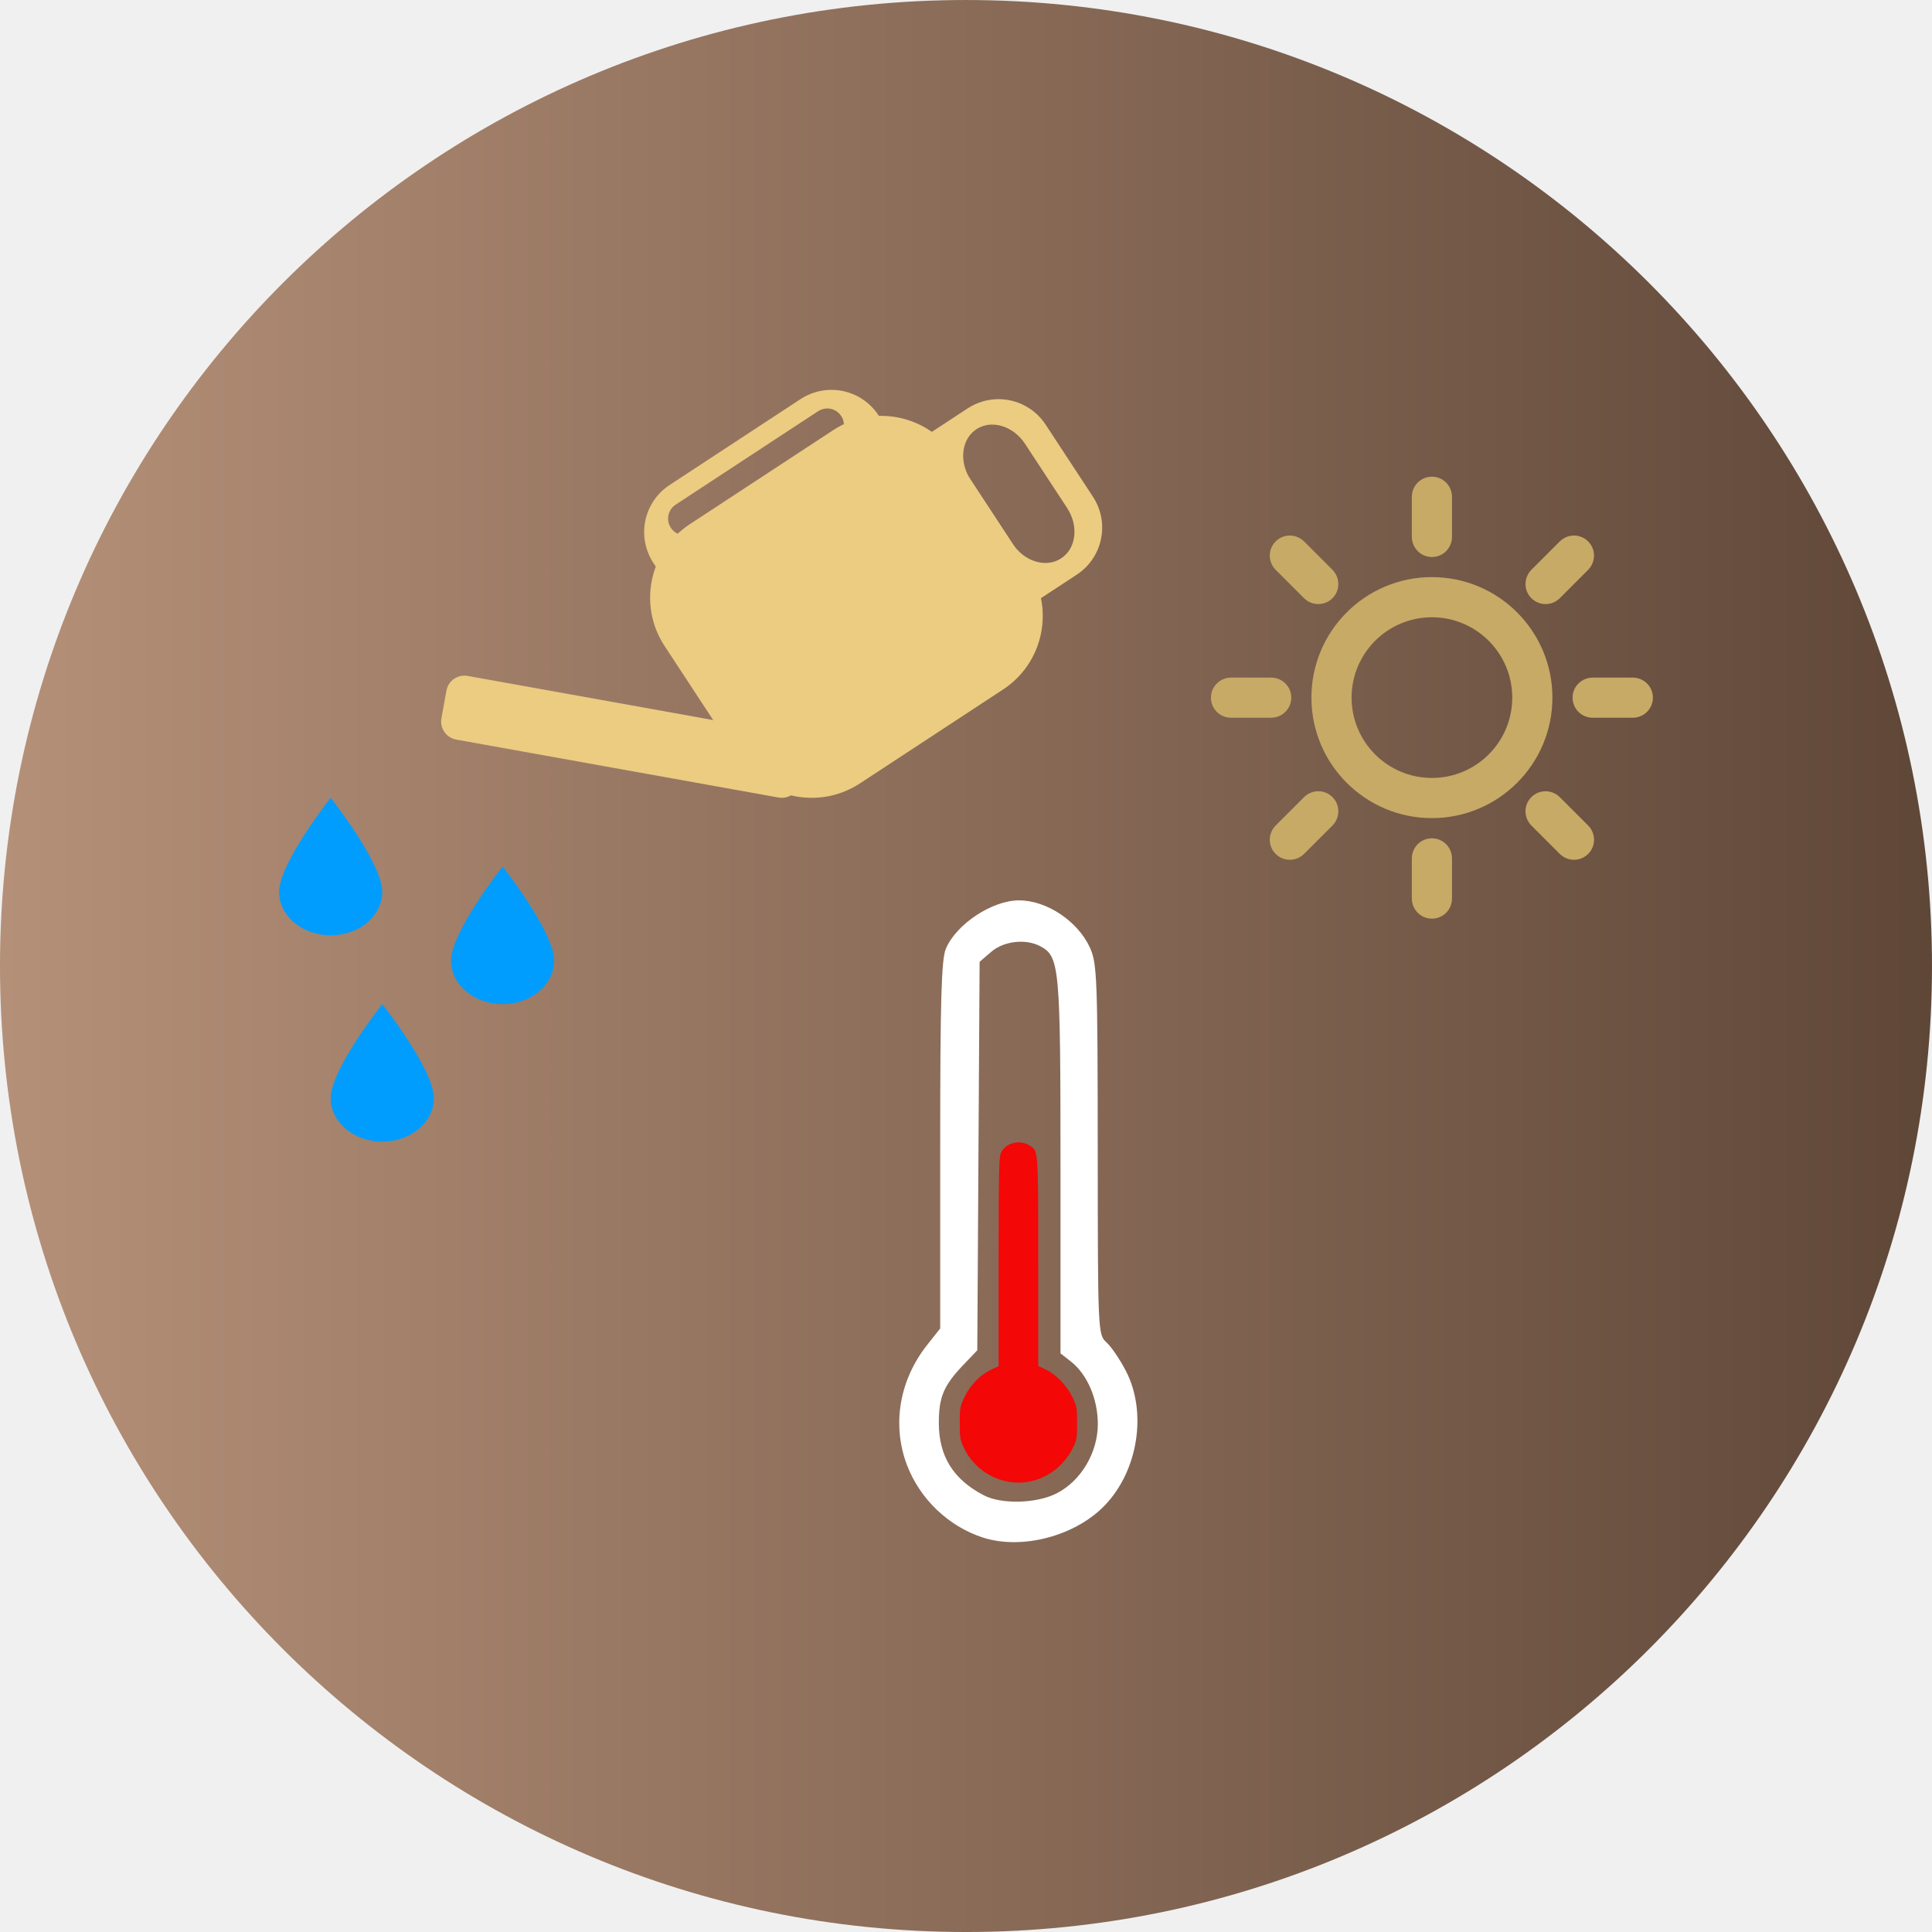
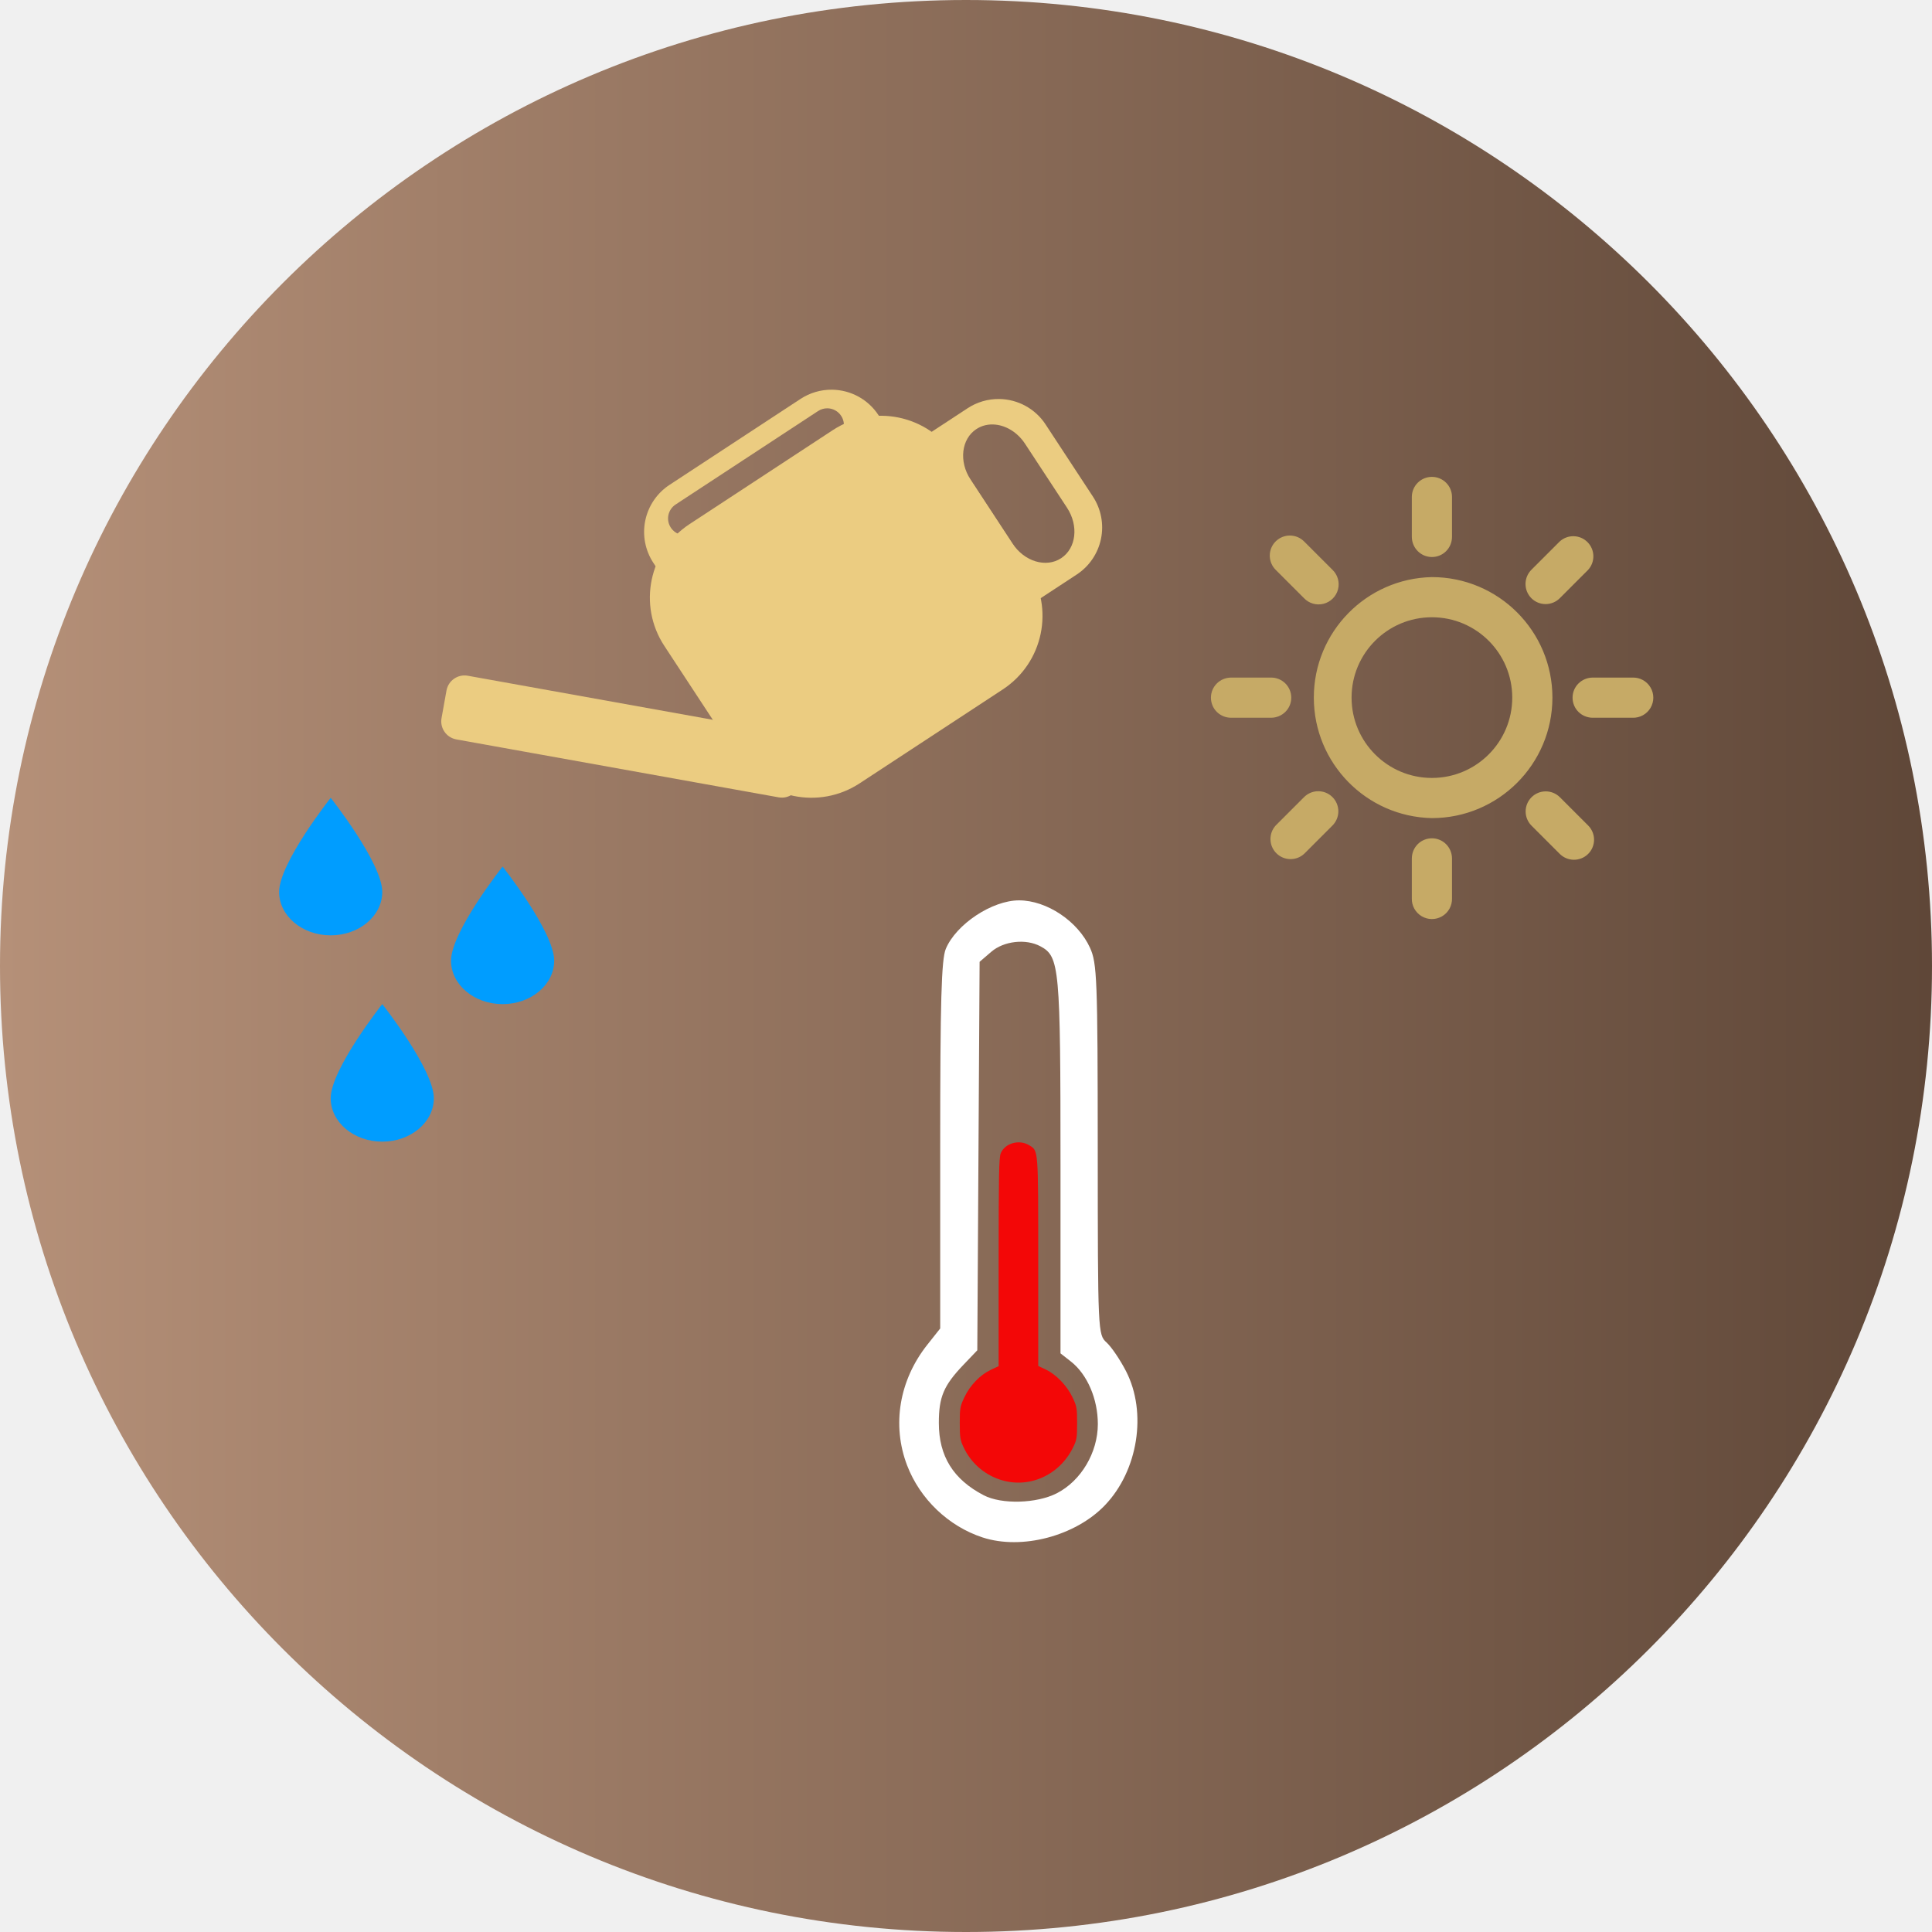
- <svg xmlns="http://www.w3.org/2000/svg" xmlns:xlink="http://www.w3.org/1999/xlink" version="1.1" id="svg8027" viewBox="0 0 117.29 117.29" height="33.102mm" width="33.102mm">
-   <defs id="defs8029">
-     <linearGradient id="linearGradient4788">
-       <stop id="stop4790" offset="0" style="stop-color:#b59078;stop-opacity:1" />
-       <stop id="stop4792" offset="1" style="stop-color:#5f4738;stop-opacity:1" />
+ <svg xmlns="http://www.w3.org/2000/svg" xmlns:xlink="http://www.w3.org/1999/xlink" viewBox="0 0 117.29 117.29" height="125.11" width="125.11">
+   <defs>
+     <linearGradient id="a">
+       <stop offset="0" stop-color="#b59078" />
+       <stop offset="1" stop-color="#5f4738" />
    </linearGradient>
-     <linearGradient y2="5524.197" x2="1713.945" y1="5524.197" x1="1596.654" gradientTransform="translate(-280.2357,31.2823)" gradientUnits="userSpaceOnUse" id="linearGradient7652" xlink:href="#linearGradient4788" />
+     <linearGradient y2="5524.197" x2="1713.945" y1="5524.197" x1="1596.654" gradientTransform="translate(-280.236 31.282)" gradientUnits="userSpaceOnUse" id="b" xlink:href="#a" />
  </defs>
-   <g transform="translate(-146.1954,-348.4506)" id="layer1">
-     <g transform="translate(-1170.223,-5148.383)" id="g6584-2" style="opacity:1">
-       <circle style="opacity:1;fill:url(#linearGradient7652);fill-opacity:1;stroke:none;stroke-width:0.838;stroke-linecap:round;stroke-linejoin:round;stroke-miterlimit:2;stroke-dasharray:none;stroke-dashoffset:0;stroke-opacity:1" id="path5121-9-8-1-0-5-9-10-9" cx="1375.063" cy="5555.479" r="58.645" />
-       <g id="g6038-9" transform="matrix(0.5464816,0,0,0.5464816,523.563,2395.905)">
-         <g style="fill:#c6aa66;fill-opacity:1" transform="matrix(2.231126,0,0,2.231126,1585.36,5727.306)" id="g5102-0">
-           <g style="fill:#c6aa66;fill-opacity:1" id="g5044-8">
-             <g style="fill:#c6aa66;fill-opacity:1" id="g5046-1">
-               <path style="fill:#c6aa66;fill-opacity:1" d="M 4.63,6.045 C 5.024,6.438 5.658,6.444 6.051,6.051 6.441,5.661 6.444,5.03 6.044,4.63 l -1.4,-1.4 C 4.249,2.835 3.617,2.829 3.223,3.223 2.832,3.613 2.829,4.243 3.23,4.644 l 1.4,1.401 z" id="path5048-3" />
-               <path style="fill:#c6aa66;fill-opacity:1" d="m 20.997,10.003 -1.98,0 c -0.559,0 -1.011,0.444 -1.011,1 0,0.553 0.443,1 1.011,1 l 1.98,0 c 0.559,0 1.009,-0.443 1.009,-1 0,-0.552 -0.444,-1 -1.009,-1 z" id="path5050-1" />
-               <path style="fill:#c6aa66;fill-opacity:1" d="m 4,11.003 c 0,-0.552 -0.444,-1 -1.01,-1 l -1.981,0 c -0.558,0 -1.009,0.444 -1.009,1 0,0.553 0.443,1 1.009,1 l 1.981,0 c 0.558,0 1.01,-0.443 1.01,-1 z" id="path5052-1" />
-               <path style="fill:#c6aa66;fill-opacity:1" d="m 11.003,5 c -3.313,0 -6,2.687 -6,6 0,3.313 2.687,6 6,6 3.312,0 6,-2.687 6,-6 0,-3.313 -2.688,-6 -6,-6 z m 0,10 c -2.209,0 -4,-1.791 -4,-4 0,-2.209 1.791,-4 4,-4 2.209,0 4,1.791 4,4 0,2.209 -1.791,4 -4,4 z" id="path5054-0" />
-               <path style="fill:#c6aa66;fill-opacity:1" d="m 4.63,15.962 -1.4,1.4 c -0.395,0.395 -0.401,1.027 -0.007,1.421 0.391,0.39 1.021,0.393 1.421,-0.007 l 1.4,-1.4 C 6.439,16.981 6.445,16.349 6.051,15.955 5.66,15.563 5.03,15.562 4.63,15.962 Z" id="path5056-3" />
-               <path style="fill:#c6aa66;fill-opacity:1" d="m 17.376,6.045 1.4,-1.401 C 19.171,4.249 19.175,3.617 18.783,3.223 18.391,2.833 17.762,2.83 17.362,3.23 l -1.4,1.4 c -0.395,0.395 -0.4,1.028 -0.007,1.421 0.392,0.39 1.021,0.393 1.421,-0.006 z" id="path5058-4" />
-               <path style="fill:#c6aa66;fill-opacity:1" d="m 11.003,18.006 c -0.553,0 -1,0.444 -1,1.011 l 0,1.98 c 0,0.559 0.444,1.009 1,1.009 0.553,0 1,-0.442 1,-1.009 l 0,-1.98 c 0,-0.559 -0.443,-1.011 -1,-1.011 z" id="path5060-0" />
-               <path style="fill:#c6aa66;fill-opacity:1" d="m 17.376,15.962 c -0.395,-0.395 -1.027,-0.4 -1.421,-0.007 -0.39,0.392 -0.394,1.021 0.007,1.421 l 1.4,1.4 c 0.395,0.395 1.027,0.399 1.421,0.007 0.391,-0.39 0.394,-1.021 -0.007,-1.421 l -1.4,-1.4 z" id="path5062-3" />
-               <path style="fill:#c6aa66;fill-opacity:1" d="m 11.003,4 c 0.553,0 1,-0.443 1,-1.01 l 0,-1.98 c 0,-0.558 -0.443,-1.01 -1,-1.01 -0.553,0 -1,0.444 -1,1.01 l 0,1.98 c 0,0.558 0.444,1.01 1,1.01 z" id="path5064-9" />
-             </g>
-           </g>
-           <g style="fill:#c6aa66;fill-opacity:1" id="g5066-1" />
-           <g style="fill:#c6aa66;fill-opacity:1" id="g5068-9" />
-           <g style="fill:#c6aa66;fill-opacity:1" id="g5070-6" />
-           <g style="fill:#c6aa66;fill-opacity:1" id="g5072-9" />
-           <g style="fill:#c6aa66;fill-opacity:1" id="g5074-3" />
-           <g style="fill:#c6aa66;fill-opacity:1" id="g5076-3" />
-           <g style="fill:#c6aa66;fill-opacity:1" id="g5078-8" />
-           <g style="fill:#c6aa66;fill-opacity:1" id="g5080-0" />
-           <g style="fill:#c6aa66;fill-opacity:1" id="g5082-5" />
-           <g style="fill:#c6aa66;fill-opacity:1" id="g5084-6" />
-           <g style="fill:#c6aa66;fill-opacity:1" id="g5086-6" />
-           <g style="fill:#c6aa66;fill-opacity:1" id="g5088-4" />
-           <g style="fill:#c6aa66;fill-opacity:1" id="g5090-0" />
-           <g style="fill:#c6aa66;fill-opacity:1" id="g5092-0" />
-           <g style="fill:#c6aa66;fill-opacity:1" id="g5094-4" />
-         </g>
-         <g id="g6008-6">
-           <path style="opacity:1;fill:#f30707;fill-opacity:1;stroke:none;stroke-width:1;stroke-linecap:round;stroke-linejoin:round;stroke-miterlimit:0;stroke-dasharray:none;stroke-dashoffset:0;stroke-opacity:1" d="m 1561.87,5838.703 c -1.777,-0.611 -3.167,-1.856 -3.984,-3.567 -0.382,-0.799 -0.428,-1.09 -0.428,-2.688 0,-1.679 0.033,-1.862 0.523,-2.896 0.622,-1.314 1.754,-2.48 2.95,-3.038 l 0.845,-0.395 0,-11.545 c 0,-9.679 0.038,-11.636 0.235,-12.107 0.469,-1.123 2.046,-1.567 3.156,-0.89 1.036,0.632 1.008,0.274 1.008,12.986 l 0,11.535 0.843,0.4 c 1.157,0.549 2.357,1.798 2.968,3.088 0.471,0.995 0.507,1.194 0.507,2.861 0,1.627 -0.041,1.876 -0.45,2.708 -1.541,3.136 -5.001,4.638 -8.172,3.547 z" id="path6004-2" transform="translate(0,-2.2107222e-5)" />
-           <path style="opacity:1;fill:#ffffff;fill-opacity:1;stroke:none;stroke-width:1;stroke-linecap:round;stroke-linejoin:round;stroke-miterlimit:0;stroke-dasharray:none;stroke-dashoffset:0;stroke-opacity:1" d="m 1559.994,5845.148 c -3.784,-1.237 -6.957,-4.266 -8.387,-8.009 -1.711,-4.476 -0.876,-9.459 2.245,-13.4 l 1.432,-1.808 0,-20.34 c 0,-16.041 0.132,-20.655 0.623,-21.83 1.143,-2.736 5.146,-5.388 8.133,-5.388 3.08,0 6.546,2.317 7.889,5.275 0.78,1.716 0.847,3.472 0.856,22.413 0.01,20.311 0.021,20.561 0.982,21.428 0.534,0.483 1.505,1.915 2.157,3.182 2.362,4.59 1.346,11.049 -2.346,14.903 -3.281,3.425 -9.241,4.993 -13.584,3.573 z m 8.235,-4.903 c 2.695,-1.375 4.566,-4.527 4.566,-7.691 0,-2.792 -1.171,-5.517 -2.982,-6.942 l -1.165,-0.916 0,-20.801 c 0,-22.142 -0.104,-23.281 -2.235,-24.421 -1.617,-0.865 -4.058,-0.591 -5.458,0.614 l -1.293,1.112 -0.129,21.578 -0.129,21.578 -1.545,1.619 c -2.193,2.297 -2.729,3.568 -2.727,6.455 0,3.696 1.604,6.272 4.99,8.033 1.979,1.029 5.866,0.925 8.107,-0.218 z" id="path6006-6" transform="translate(0,-2.2107222e-5)" />
-         </g>
-         <g style="fill:#009dff;fill-opacity:1" transform="matrix(1.909823,0,0,1.909823,1478.023,5762.981)" id="g5177-7">
-           <g style="fill:#009dff;fill-opacity:1" id="g5131-5">
-             <g style="fill:#009dff;fill-opacity:1" id="g5133-6">
-               <path style="fill:#009dff;fill-opacity:1" d="M 8,5.474 C 8,3.789 5,0 5,0 5,0 2,3.789 2,5.474 2,6.869 3.343,8 5,8 6.657,8 8,6.869 8,5.474 Z" id="path5135-9" />
-               <path style="fill:#009dff;fill-opacity:1" d="M 5,17.475 C 5,18.869 6.343,20 8,20 9.657,20 11,18.869 11,17.475 11,15.789 8,12 8,12 8,12 5,15.789 5,17.475 Z" id="path5137-8" />
-               <path style="fill:#009dff;fill-opacity:1" d="M 15,4 C 15,4 12,7.789 12,9.474 12,10.869 13.343,12 15,12 16.657,12 18,10.869 18,9.474 18,7.789 15,4 15,4 Z" id="path5139-7" />
-             </g>
-           </g>
-           <g style="fill:#009dff;fill-opacity:1" id="g5141-2" />
-           <g style="fill:#009dff;fill-opacity:1" id="g5143-8" />
-           <g style="fill:#009dff;fill-opacity:1" id="g5145-2" />
-           <g style="fill:#009dff;fill-opacity:1" id="g5147-9" />
-           <g style="fill:#009dff;fill-opacity:1" id="g5149-9" />
-           <g style="fill:#009dff;fill-opacity:1" id="g5151-6" />
-           <g style="fill:#009dff;fill-opacity:1" id="g5153-0" />
-           <g style="fill:#009dff;fill-opacity:1" id="g5155-2" />
-           <g style="fill:#009dff;fill-opacity:1" id="g5157-7" />
-           <g style="fill:#009dff;fill-opacity:1" id="g5159-6" />
-           <g style="fill:#009dff;fill-opacity:1" id="g5161-1" />
-           <g style="fill:#009dff;fill-opacity:1" id="g5163-3" />
-           <g style="fill:#009dff;fill-opacity:1" id="g5165-2" />
-           <g style="fill:#009dff;fill-opacity:1" id="g5167-1" />
-           <g style="fill:#009dff;fill-opacity:1" id="g5169-5" />
-         </g>
-         <g style="fill:#ebcc81;fill-opacity:1" transform="translate(0.8566786,46.61935)" id="g5964-9">
-           <rect style="opacity:1;fill:#ebcc81;fill-opacity:1;stroke:none;stroke-width:1;stroke-linecap:round;stroke-linejoin:round;stroke-miterlimit:0;stroke-dasharray:none;stroke-dashoffset:0;stroke-opacity:1" id="rect5265-9" width="38.556" height="34.444" x="-1852.047" y="5591.666" ry="9.768" transform="matrix(0.8361498,-0.5485011,0.5485011,0.8361498,0,0)" />
-           <path style="opacity:1;fill:#ebcc81;fill-opacity:1;stroke:none;stroke-width:0.776;stroke-linecap:round;stroke-linejoin:round;stroke-miterlimit:0;stroke-dasharray:none;stroke-dashoffset:0;stroke-opacity:1" d="m 1560.986,5672.074 c -1.206,-0.015 -2.429,0.317 -3.518,1.031 l -14.533,9.533 c -2.902,1.904 -3.705,5.773 -1.801,8.676 l 5.244,7.996 c 1.904,2.902 5.774,3.707 8.676,1.803 l 14.533,-9.533 c 2.902,-1.904 3.707,-5.774 1.803,-8.676 l -5.246,-7.996 c -1.19,-1.814 -3.149,-2.808 -5.158,-2.834 z m -0.432,2.844 c 1.231,0.121 2.481,0.875 3.303,2.129 l 4.662,7.105 c 1.315,2.005 1.024,4.507 -0.654,5.607 -1.678,1.101 -4.087,0.372 -5.402,-1.633 l -4.662,-7.107 c -1.315,-2.005 -1.024,-4.507 0.654,-5.607 0.629,-0.413 1.361,-0.567 2.1,-0.494 z" transform="translate(0,-2.2107222e-5)" id="rect5265-5-1" />
-           <rect style="opacity:1;fill:#ebcc81;fill-opacity:1;stroke:none;stroke-width:0.776;stroke-linecap:round;stroke-linejoin:round;stroke-miterlimit:0;stroke-dasharray:none;stroke-dashoffset:0;stroke-opacity:1" id="rect5265-5-9-4" width="40.45" height="7.186" x="2485.124" y="5347.149" ry="2.038" transform="matrix(0.984226,0.1769156,-0.1769156,0.984226,0,0)" />
-           <path style="opacity:1;fill:#ebcc81;fill-opacity:1;stroke:none;stroke-width:0.776;stroke-linecap:round;stroke-linejoin:round;stroke-miterlimit:0;stroke-dasharray:none;stroke-dashoffset:0;stroke-opacity:1" d="m 1542.424,5671.041 c -1.206,-0.015 -2.431,0.317 -3.519,1.031 l -14.531,9.533 c -2.902,1.904 -3.707,5.773 -1.803,8.676 l 5.246,7.996 c 1.904,2.902 5.771,3.707 8.674,1.803 l 14.533,-9.533 c 2.902,-1.904 3.707,-5.774 1.803,-8.676 l -5.246,-7.996 c -1.19,-1.814 -3.147,-2.808 -5.156,-2.834 z m -0.521,2.066 c 0.595,0.01 1.173,0.301 1.525,0.838 0.564,0.859 0.326,2.005 -0.533,2.568 l -15.824,10.381 c -0.859,0.564 -2.003,0.326 -2.566,-0.533 l 0,0 c -0.564,-0.859 -0.326,-2.003 0.533,-2.566 l 15.824,-10.381 c 0.322,-0.211 0.684,-0.309 1.041,-0.305 z" transform="translate(0,-2.2107222e-5)" id="rect5265-5-6-9" />
-         </g>
-       </g>
+   <g transform="translate(-1316.418 -5496.834)">
+     <circle cx="1375.063" cy="5555.479" r="58.645" fill="url(#b)" />
+     <path d="M1395.578 5533.143a1.22 1.22 0 1 0 1.724-1.725l-1.707-1.707a1.22 1.22 0 0 0-1.732-.009 1.217 1.217 0 0 0 .008 1.733l1.707 1.708zm19.956 4.826h-2.414c-.682 0-1.233.541-1.233 1.22 0 .674.54 1.219 1.233 1.219h2.414a1.22 1.22 0 1 0 0-2.439zm-20.724 1.219a1.22 1.22 0 0 0-1.232-1.219h-2.415c-.68 0-1.23.541-1.23 1.22 0 .674.54 1.219 1.23 1.219h2.415c.68 0 1.232-.54 1.232-1.22zm8.538-7.319a7.317 7.317 0 0 0 0 14.631 7.318 7.318 0 0 0 7.316-7.315 7.318 7.318 0 0 0-7.316-7.316zm0 12.193a4.877 4.877 0 1 1 0-9.755 4.877 4.877 0 0 1 0 9.755zm-7.77 1.173l-1.707 1.707a1.22 1.22 0 0 0 1.724 1.724l1.707-1.707a1.22 1.22 0 0 0 .009-1.733 1.217 1.217 0 0 0-1.733.009zm15.541-12.092l1.707-1.708a1.22 1.22 0 0 0-1.724-1.724l-1.707 1.707a1.222 1.222 0 0 0-.009 1.732 1.22 1.22 0 0 0 1.733-.007zm-7.771 14.584c-.674 0-1.219.541-1.219 1.233v2.414a1.22 1.22 0 1 0 2.439 0v-2.414c0-.682-.54-1.233-1.22-1.233zm7.771-2.492a1.218 1.218 0 1 0-1.724 1.724l1.707 1.707a1.223 1.223 0 0 0 1.732.008 1.217 1.217 0 0 0-.008-1.732l-1.707-1.707zm-7.771-14.585c.675 0 1.22-.54 1.22-1.232v-2.414a1.219 1.219 0 1 0-2.439 0v2.414c0 .68.542 1.232 1.22 1.232z" fill="#c6aa66" />
+     <path d="M1377.096 5586.65a3.717 3.717 0 0 1-2.177-1.95c-.209-.437-.234-.596-.234-1.47 0-.917.018-1.017.286-1.582.34-.718.958-1.355 1.612-1.66l.461-.216v-6.31c0-5.289.021-6.358.129-6.615.256-.614 1.117-.857 1.724-.487.567.345.551.15.551 7.097v6.303l.461.219c.632.3 1.288.983 1.622 1.688.258.543.277.652.277 1.563 0 .89-.022 1.026-.246 1.48-.842 1.714-2.733 2.535-4.466 1.94z" fill="#f30707" />
+     <path d="M1376.071 5590.171c-2.068-.676-3.802-2.331-4.584-4.377-.935-2.446-.478-5.169 1.227-7.322l.783-.988v-11.116c0-8.766.072-11.288.34-11.93.625-1.495 2.812-2.944 4.445-2.944 1.683 0 3.577 1.266 4.311 2.883.426.938.463 1.897.468 12.248.005 11.1.011 11.236.536 11.71.292.264.823 1.047 1.18 1.74 1.29 2.508.735 6.038-1.283 8.144-1.793 1.871-5.05 2.728-7.423 1.952zm4.5-2.68c1.473-.75 2.496-2.473 2.496-4.202 0-1.526-.64-3.015-1.63-3.794l-.637-.5v-11.368c0-12.1-.057-12.722-1.221-13.345-.884-.473-2.218-.323-2.983.335l-.707.608-.07 11.792-.07 11.792-.845.885c-1.198 1.255-1.491 1.95-1.49 3.527 0 2.02.877 3.428 2.727 4.39 1.082.563 3.206.505 4.43-.12z" fill="#fff" />
+     <path d="M1339.625 5550.982c0-1.759-3.131-5.713-3.131-5.713s-3.131 3.954-3.131 5.713c0 1.456 1.402 2.636 3.131 2.636 1.73 0 3.131-1.18 3.131-2.636zm-3.131 12.525c0 1.455 1.402 2.635 3.131 2.635 1.73 0 3.131-1.18 3.131-2.635 0-1.76-3.131-5.714-3.131-5.714s-3.131 3.954-3.131 5.714zm10.436-14.064s-3.13 3.955-3.13 5.713c0 1.456 1.401 2.637 3.13 2.637 1.73 0 3.132-1.18 3.132-2.637 0-1.758-3.131-5.713-3.131-5.713z" fill="#009dff" />
+     <g transform="translate(524.031 2421.382) scale(.54648)" fill="#ebcc81">
+       <rect width="38.556" height="34.444" x="-1852.047" y="5591.666" ry="9.768" transform="rotate(-33.264)" />
+       <path d="M1560.986 5672.074a6.249 6.249 0 0 0-3.517 1.031l-14.533 9.534a6.252 6.252 0 0 0-1.801 8.675l5.244 7.996a6.252 6.252 0 0 0 8.676 1.803l14.533-9.533a6.252 6.252 0 0 0 1.803-8.676l-5.247-7.996a6.251 6.251 0 0 0-5.158-2.834zm-.431 2.844c1.23.12 2.48.875 3.302 2.129l4.663 7.105c1.315 2.006 1.023 4.507-.655 5.608-1.678 1.1-4.087.372-5.402-1.633l-4.662-7.108c-1.316-2.005-1.024-4.506.654-5.607.63-.413 1.36-.567 2.1-.494z" />
+       <rect width="40.45" height="7.186" x="2485.124" y="5347.149" ry="2.038" transform="rotate(10.19)" />
+       <path d="M1542.424 5671.041a6.255 6.255 0 0 0-3.52 1.031l-14.531 9.533a6.252 6.252 0 0 0-1.803 8.676l5.246 7.996a6.25 6.25 0 0 0 8.674 1.803l14.533-9.533a6.252 6.252 0 0 0 1.803-8.676l-5.246-7.996a6.248 6.248 0 0 0-5.156-2.834zm-.522 2.066c.595.01 1.173.301 1.526.838a1.851 1.851 0 0 1-.534 2.569l-15.824 10.38a1.849 1.849 0 0 1-2.566-.533 1.849 1.849 0 0 1 .533-2.566l15.824-10.381c.322-.211.684-.31 1.041-.305z" />
    </g>
  </g>
</svg>
